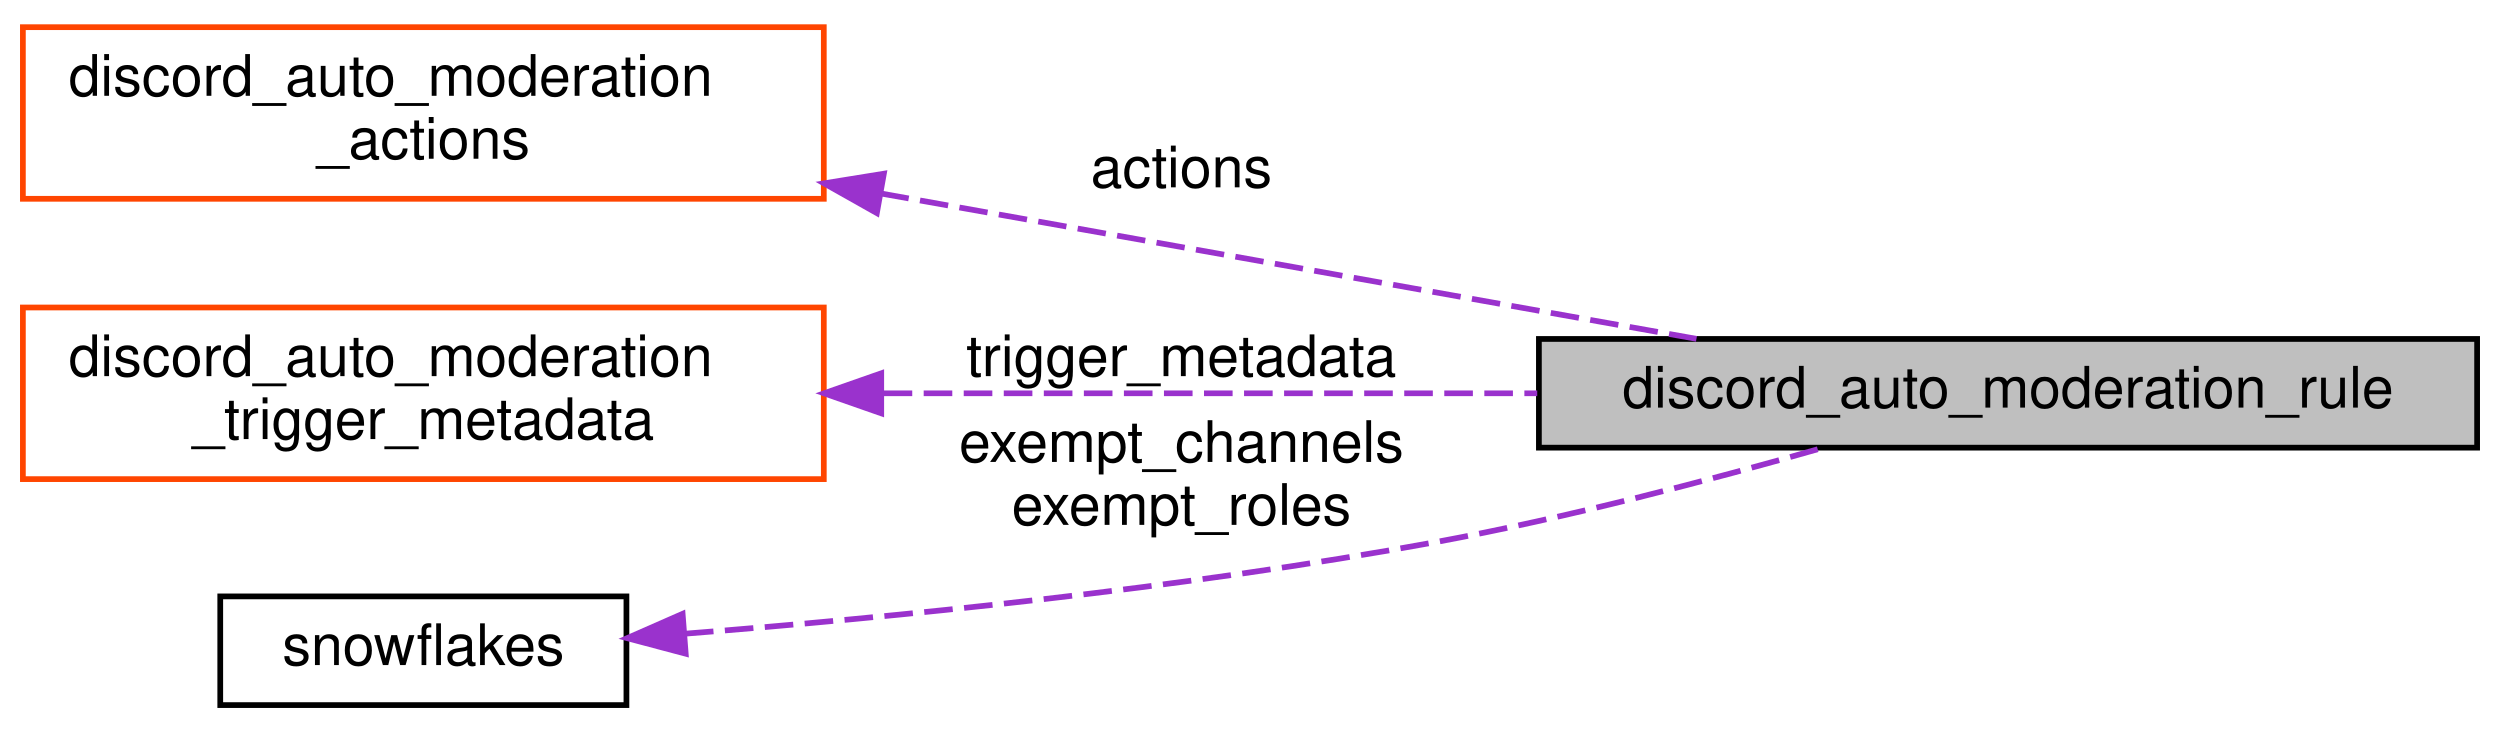
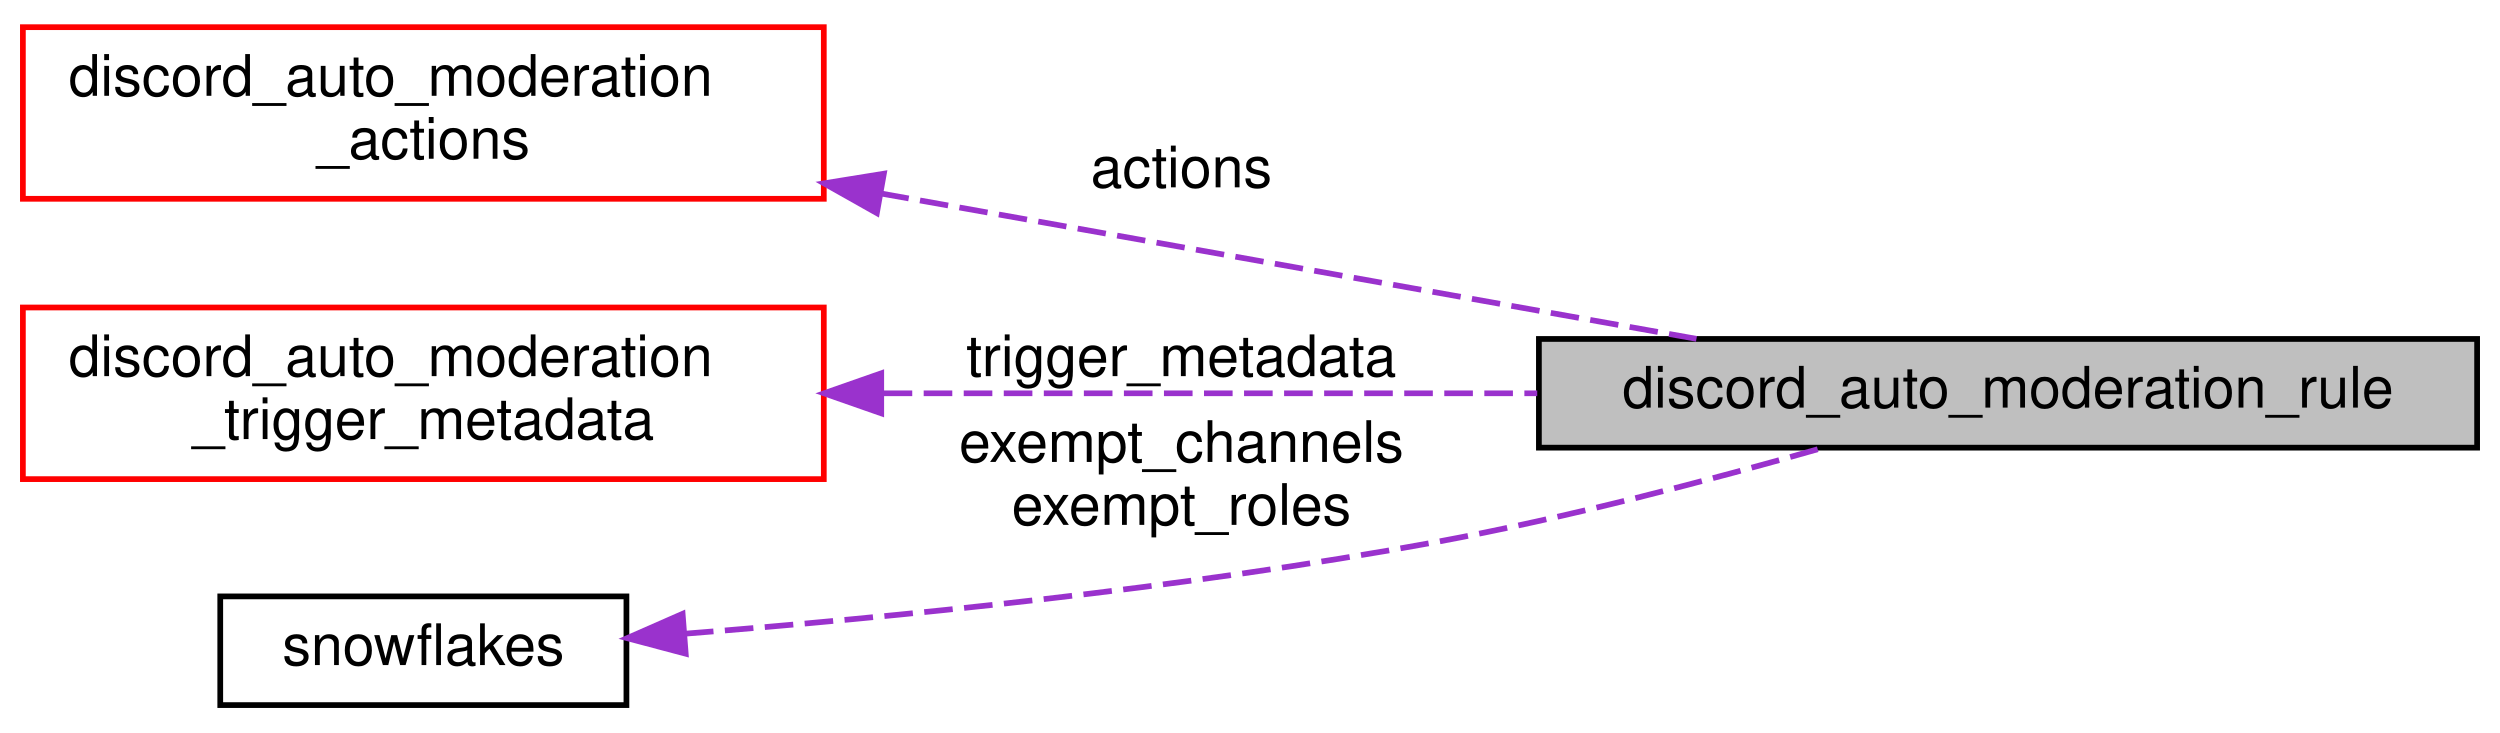
<svg xmlns="http://www.w3.org/2000/svg" xmlns:xlink="http://www.w3.org/1999/xlink" width="437pt" height="128pt" viewBox="0.00 0.00 437.00 127.50">
  <g id="graph0" class="graph" transform="scale(1 1) rotate(0) translate(4 123.5)">
    <g id="node1" class="node">
      <g id="a_node1">
        <a xlink:title=" ">
          <polygon fill="#bfbfbf" stroke="black" points="265,-45.5 265,-64.5 429,-64.5 429,-45.5 265,-45.5" />
          <text text-anchor="middle" x="347" y="-52.5" font-family="Helvetica,sans-Serif" font-size="10.00">discord_auto_moderation_rule</text>
        </a>
      </g>
    </g>
    <g id="node2" class="node">
      <g id="a_node2">
        <a xlink:href="structdiscord__auto__moderation__actions.html" target="_top" xlink:title=" ">
-           <polygon fill="none" stroke="orangered" points="0,-89 0,-119 140,-119 140,-89 0,-89" />
+           <polygon fill="none" stroke="red" points="0,-89 0,-119 140,-119 140,-89 0,-89" />
          <text text-anchor="start" x="8" y="-107" font-family="Helvetica,sans-Serif" font-size="10.00">discord_auto_moderation</text>
          <text text-anchor="middle" x="70" y="-96" font-family="Helvetica,sans-Serif" font-size="10.00">_actions</text>
        </a>
      </g>
    </g>
    <g id="edge1" class="edge">
      <path fill="none" stroke="#9a32cd" stroke-dasharray="5,2" d="M149.92,-89.94C195.65,-81.79 252,-71.75 292.54,-64.52" />
      <polygon fill="#9a32cd" stroke="#9a32cd" points="149.27,-86.5 140.04,-91.7 150.5,-93.39 149.27,-86.5" />
      <text text-anchor="middle" x="202.5" y="-91" font-family="Helvetica,sans-Serif" font-size="10.00"> actions</text>
    </g>
    <g id="node3" class="node">
      <g id="a_node3">
        <a xlink:href="structdiscord__auto__moderation__trigger__metadata.html" target="_top" xlink:title=" ">
-           <polygon fill="none" stroke="orangered" points="0,-40 0,-70 140,-70 140,-40 0,-40" />
+           <polygon fill="none" stroke="red" points="0,-40 0,-70 140,-70 140,-40 0,-40" />
          <text text-anchor="start" x="8" y="-58" font-family="Helvetica,sans-Serif" font-size="10.00">discord_auto_moderation</text>
          <text text-anchor="middle" x="70" y="-47" font-family="Helvetica,sans-Serif" font-size="10.00">_trigger_metadata</text>
        </a>
      </g>
    </g>
    <g id="edge2" class="edge">
      <path fill="none" stroke="#9a32cd" stroke-dasharray="5,2" d="M150.46,-55C186.32,-55 228.63,-55 264.71,-55" />
      <polygon fill="#9a32cd" stroke="#9a32cd" points="150.04,-51.5 140.04,-55 150.04,-58.5 150.04,-51.5" />
      <text text-anchor="middle" x="202.5" y="-58" font-family="Helvetica,sans-Serif" font-size="10.00"> trigger_metadata</text>
    </g>
    <g id="node4" class="node">
      <g id="a_node4">
        <a xlink:href="structsnowflakes.html" target="_top" xlink:title=" ">
          <polygon fill="none" stroke="black" points="34.5,-0.5 34.5,-19.5 105.5,-19.5 105.5,-0.5 34.5,-0.5" />
          <text text-anchor="middle" x="70" y="-7.5" font-family="Helvetica,sans-Serif" font-size="10.00">snowflakes</text>
        </a>
      </g>
    </g>
    <g id="edge3" class="edge">
      <path fill="none" stroke="#9a32cd" stroke-dasharray="5,2" d="M115.73,-12.98C151.46,-15.8 202.71,-20.84 247,-29 269.89,-33.22 295.28,-39.93 314.61,-45.47" />
      <polygon fill="#9a32cd" stroke="#9a32cd" points="115.86,-9.48 105.62,-12.2 115.32,-16.46 115.86,-9.48" />
      <text text-anchor="middle" x="202.5" y="-43" font-family="Helvetica,sans-Serif" font-size="10.00"> exempt_channels</text>
      <text text-anchor="middle" x="202.5" y="-32" font-family="Helvetica,sans-Serif" font-size="10.00">exempt_roles</text>
    </g>
  </g>
</svg>
